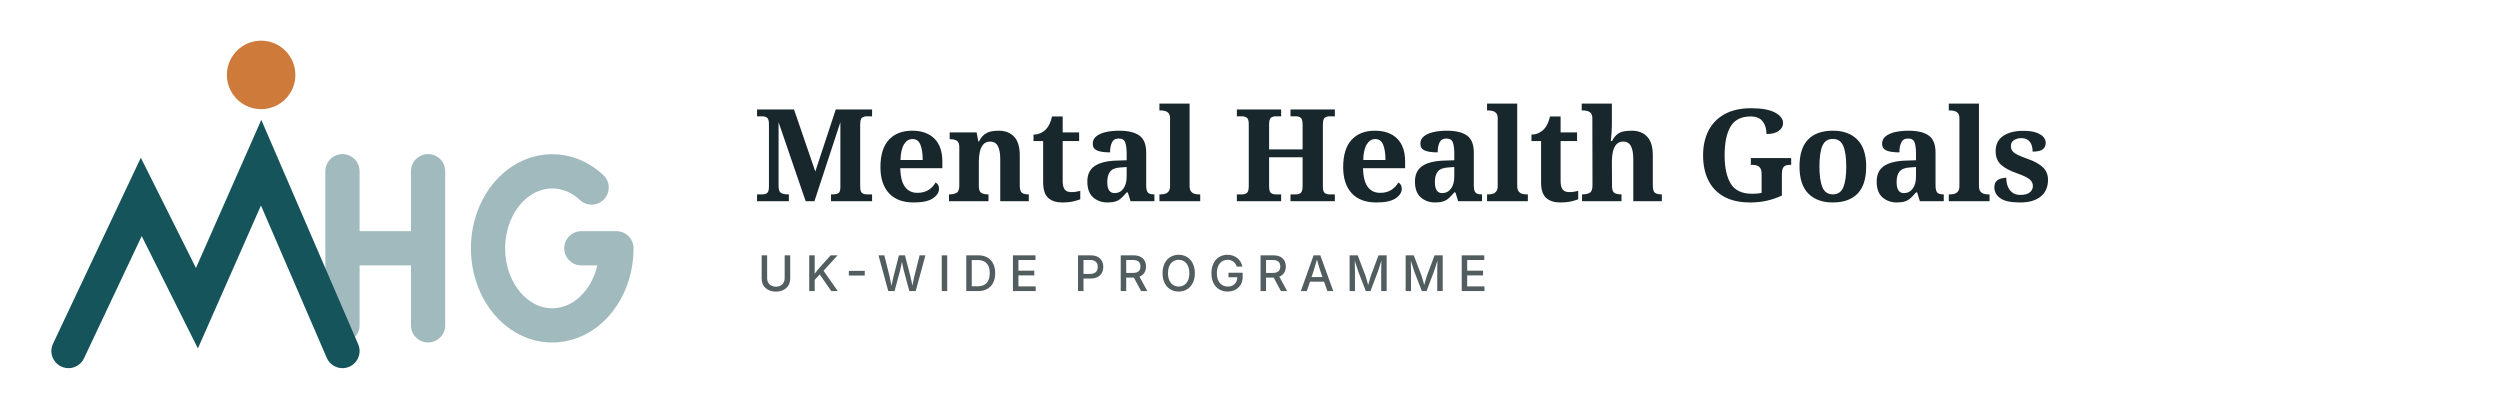
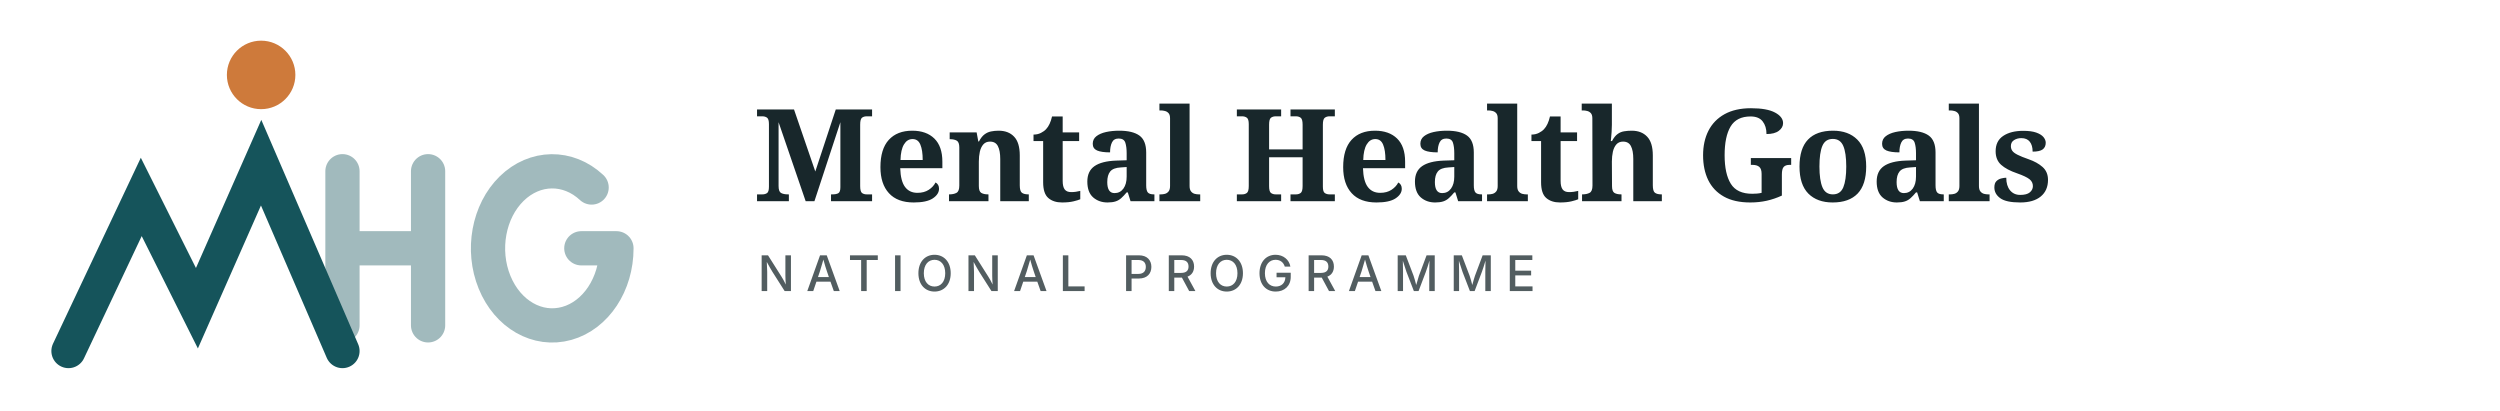
- <svg xmlns="http://www.w3.org/2000/svg" width="584" height="96" viewBox="0 0 584 96" role="img" aria-label="Mental Health Goals — UK-wide Programme">
+ <svg xmlns="http://www.w3.org/2000/svg" width="584" height="96" viewBox="0 0 584 96" role="img" aria-label="Mental Health Goals — National Programme">
  <g transform="translate(0 0)">
    <path d="M 80 76 L 80 40 M 80 58 L 100 58 M 100 40 L 100 76" fill="none" stroke="#15545B" stroke-width="8" stroke-linecap="round" stroke-linejoin="round" stroke-opacity="0.4" />
    <path d="M 138.2 43.8 A 15 18 0 1 0 144 58 L 135.8 58" fill="none" stroke="#15545B" stroke-width="8" stroke-linecap="round" stroke-linejoin="round" stroke-opacity="0.4" />
    <path d="M 16 82 L 33 46 L 46 72 L 61 38 L 80 82" fill="none" stroke="#15545B" stroke-width="8" stroke-linecap="round" stroke-linejoin="miter" />
    <circle cx="61" cy="17.5" r="8" fill="#CE7A3B" />
  </g>
  <text x="176" y="47" font-family="Fraunces, 'Iowan Old Style', 'Palatino Nova', Georgia, serif" font-size="30" font-weight="600" letter-spacing="-0.3" fill="#18272B">Mental Health Goals</text>
-   <text x="177" y="68" font-family="Inter, 'Helvetica Neue', Helvetica, Arial, sans-serif" font-size="11.5" font-weight="500" letter-spacing="2.6" fill="#18272B" opacity="0.75">UK-WIDE PROGRAMME</text>
+   <text x="177" y="68" font-family="Inter, 'Helvetica Neue', Helvetica, Arial, sans-serif" font-size="11.5" font-weight="500" letter-spacing="2.6" fill="#18272B" opacity="0.75">NATIONAL PROGRAMME</text>
</svg>
